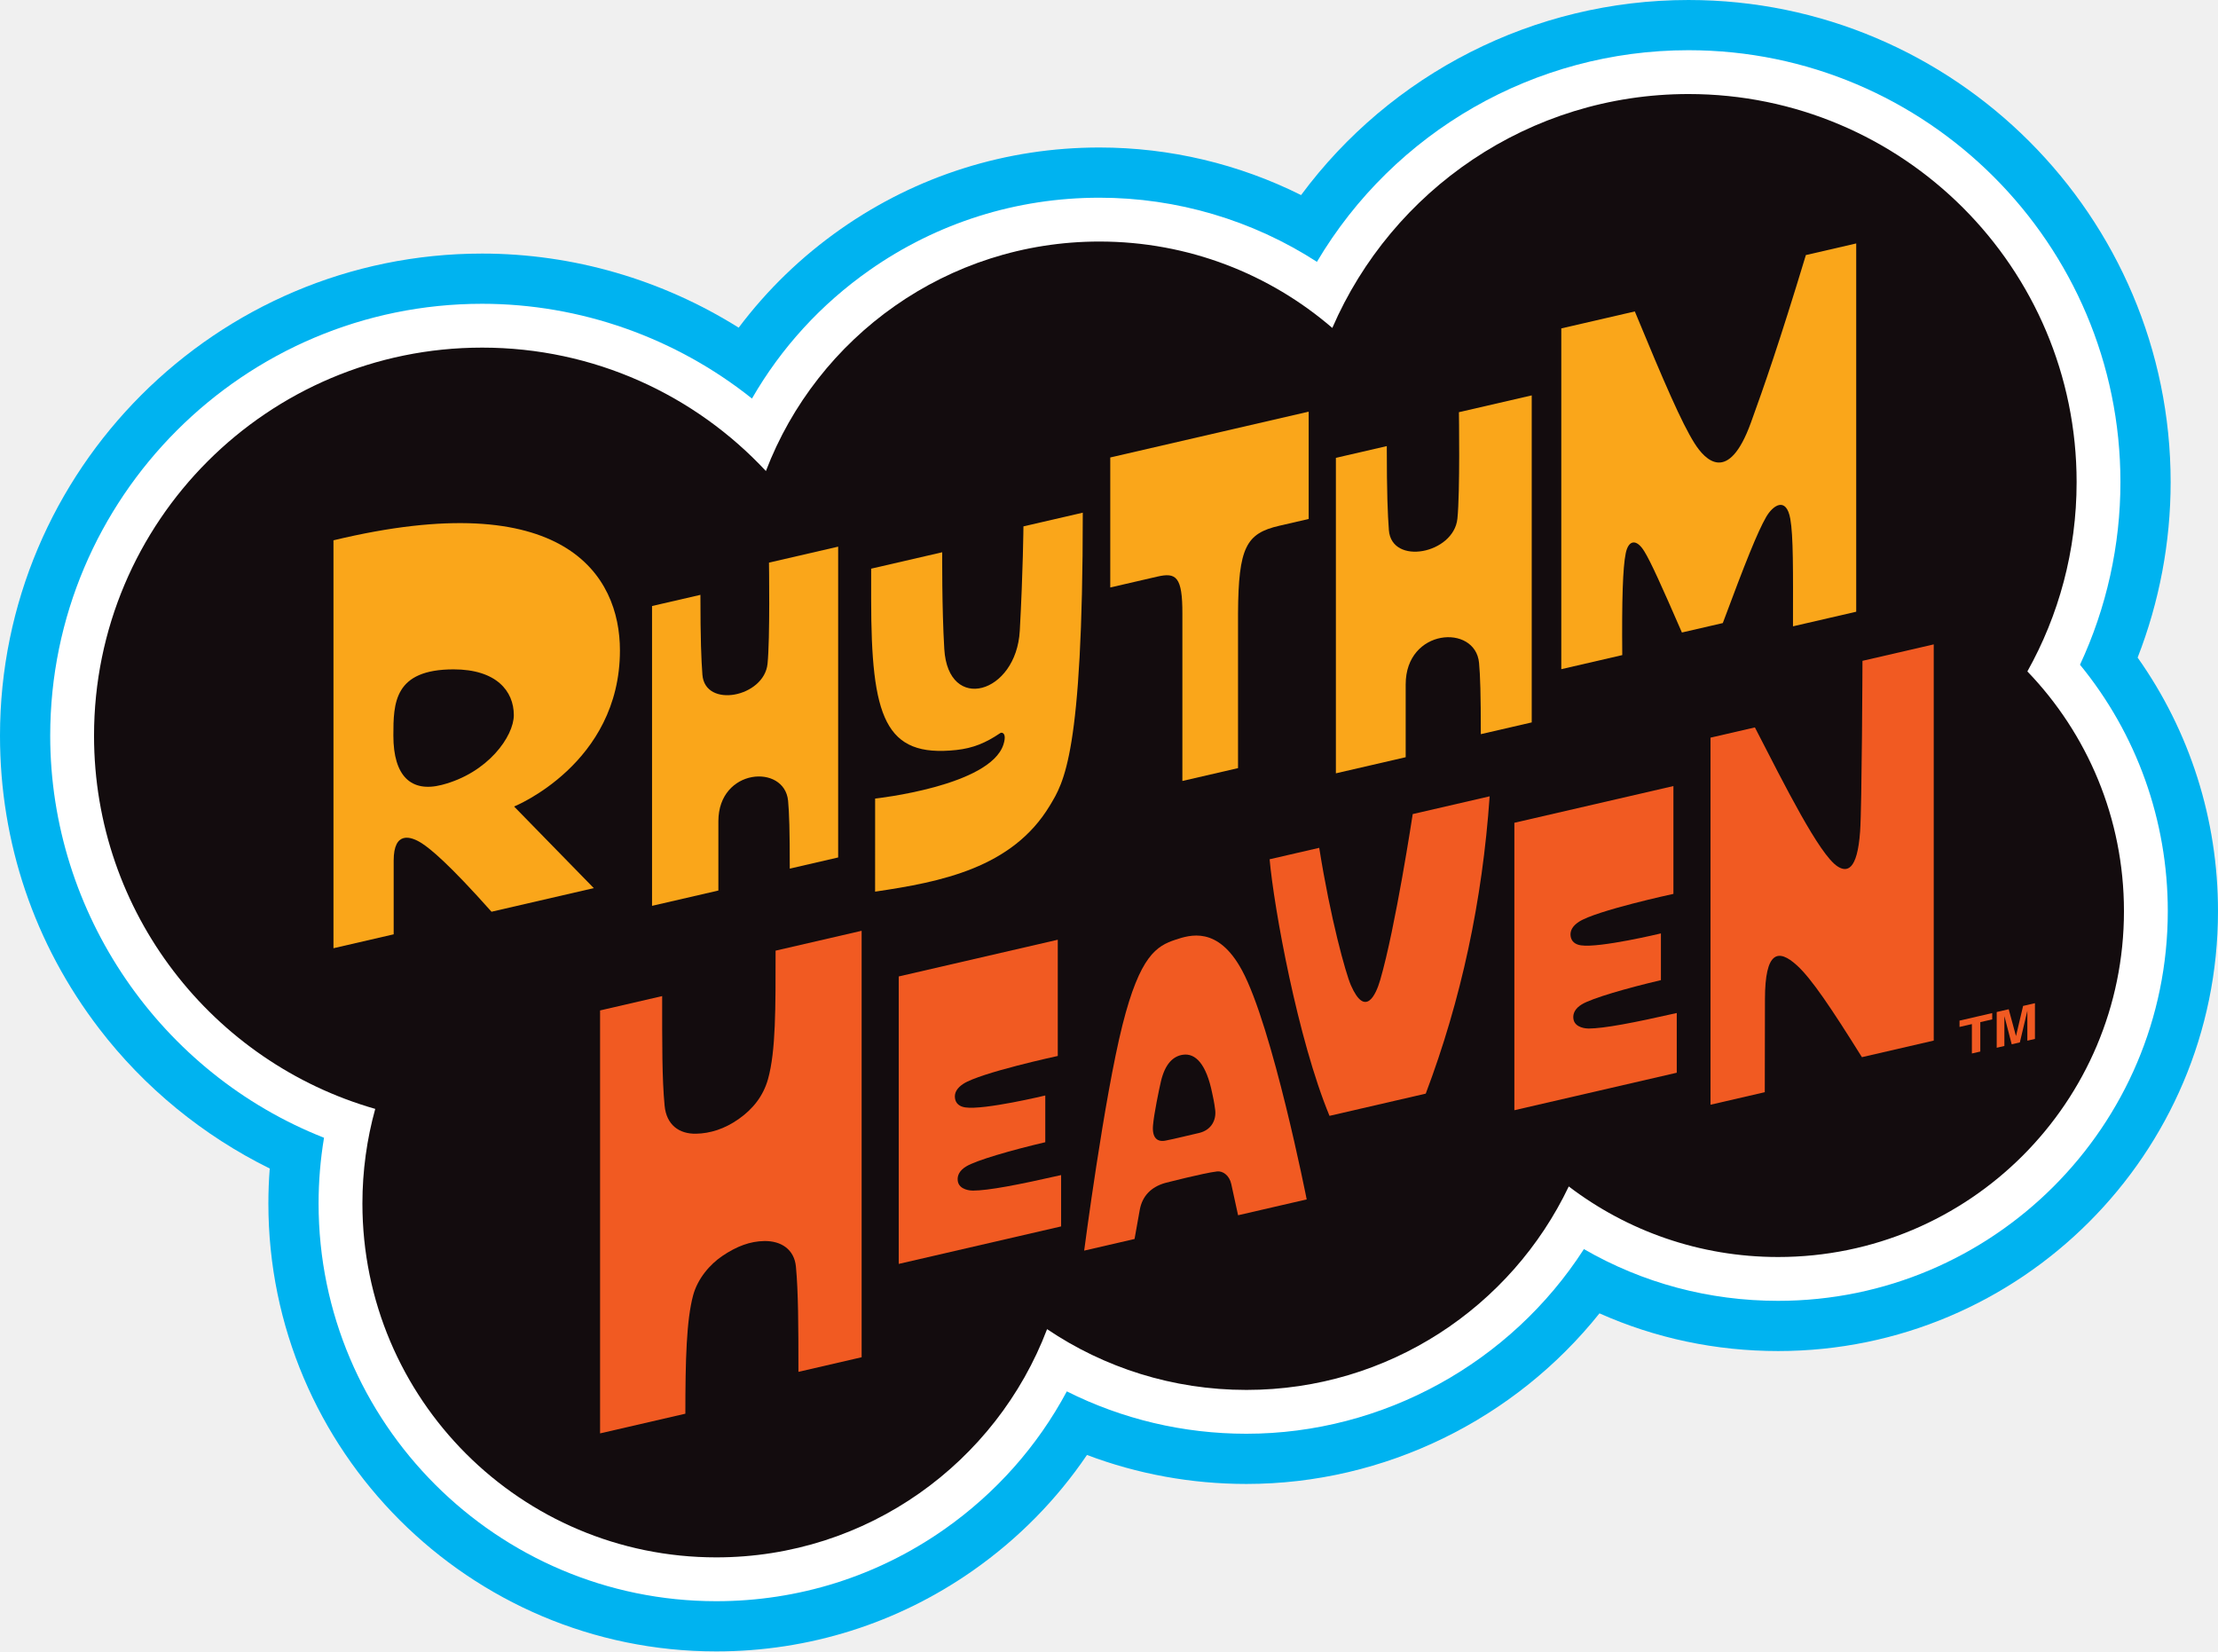
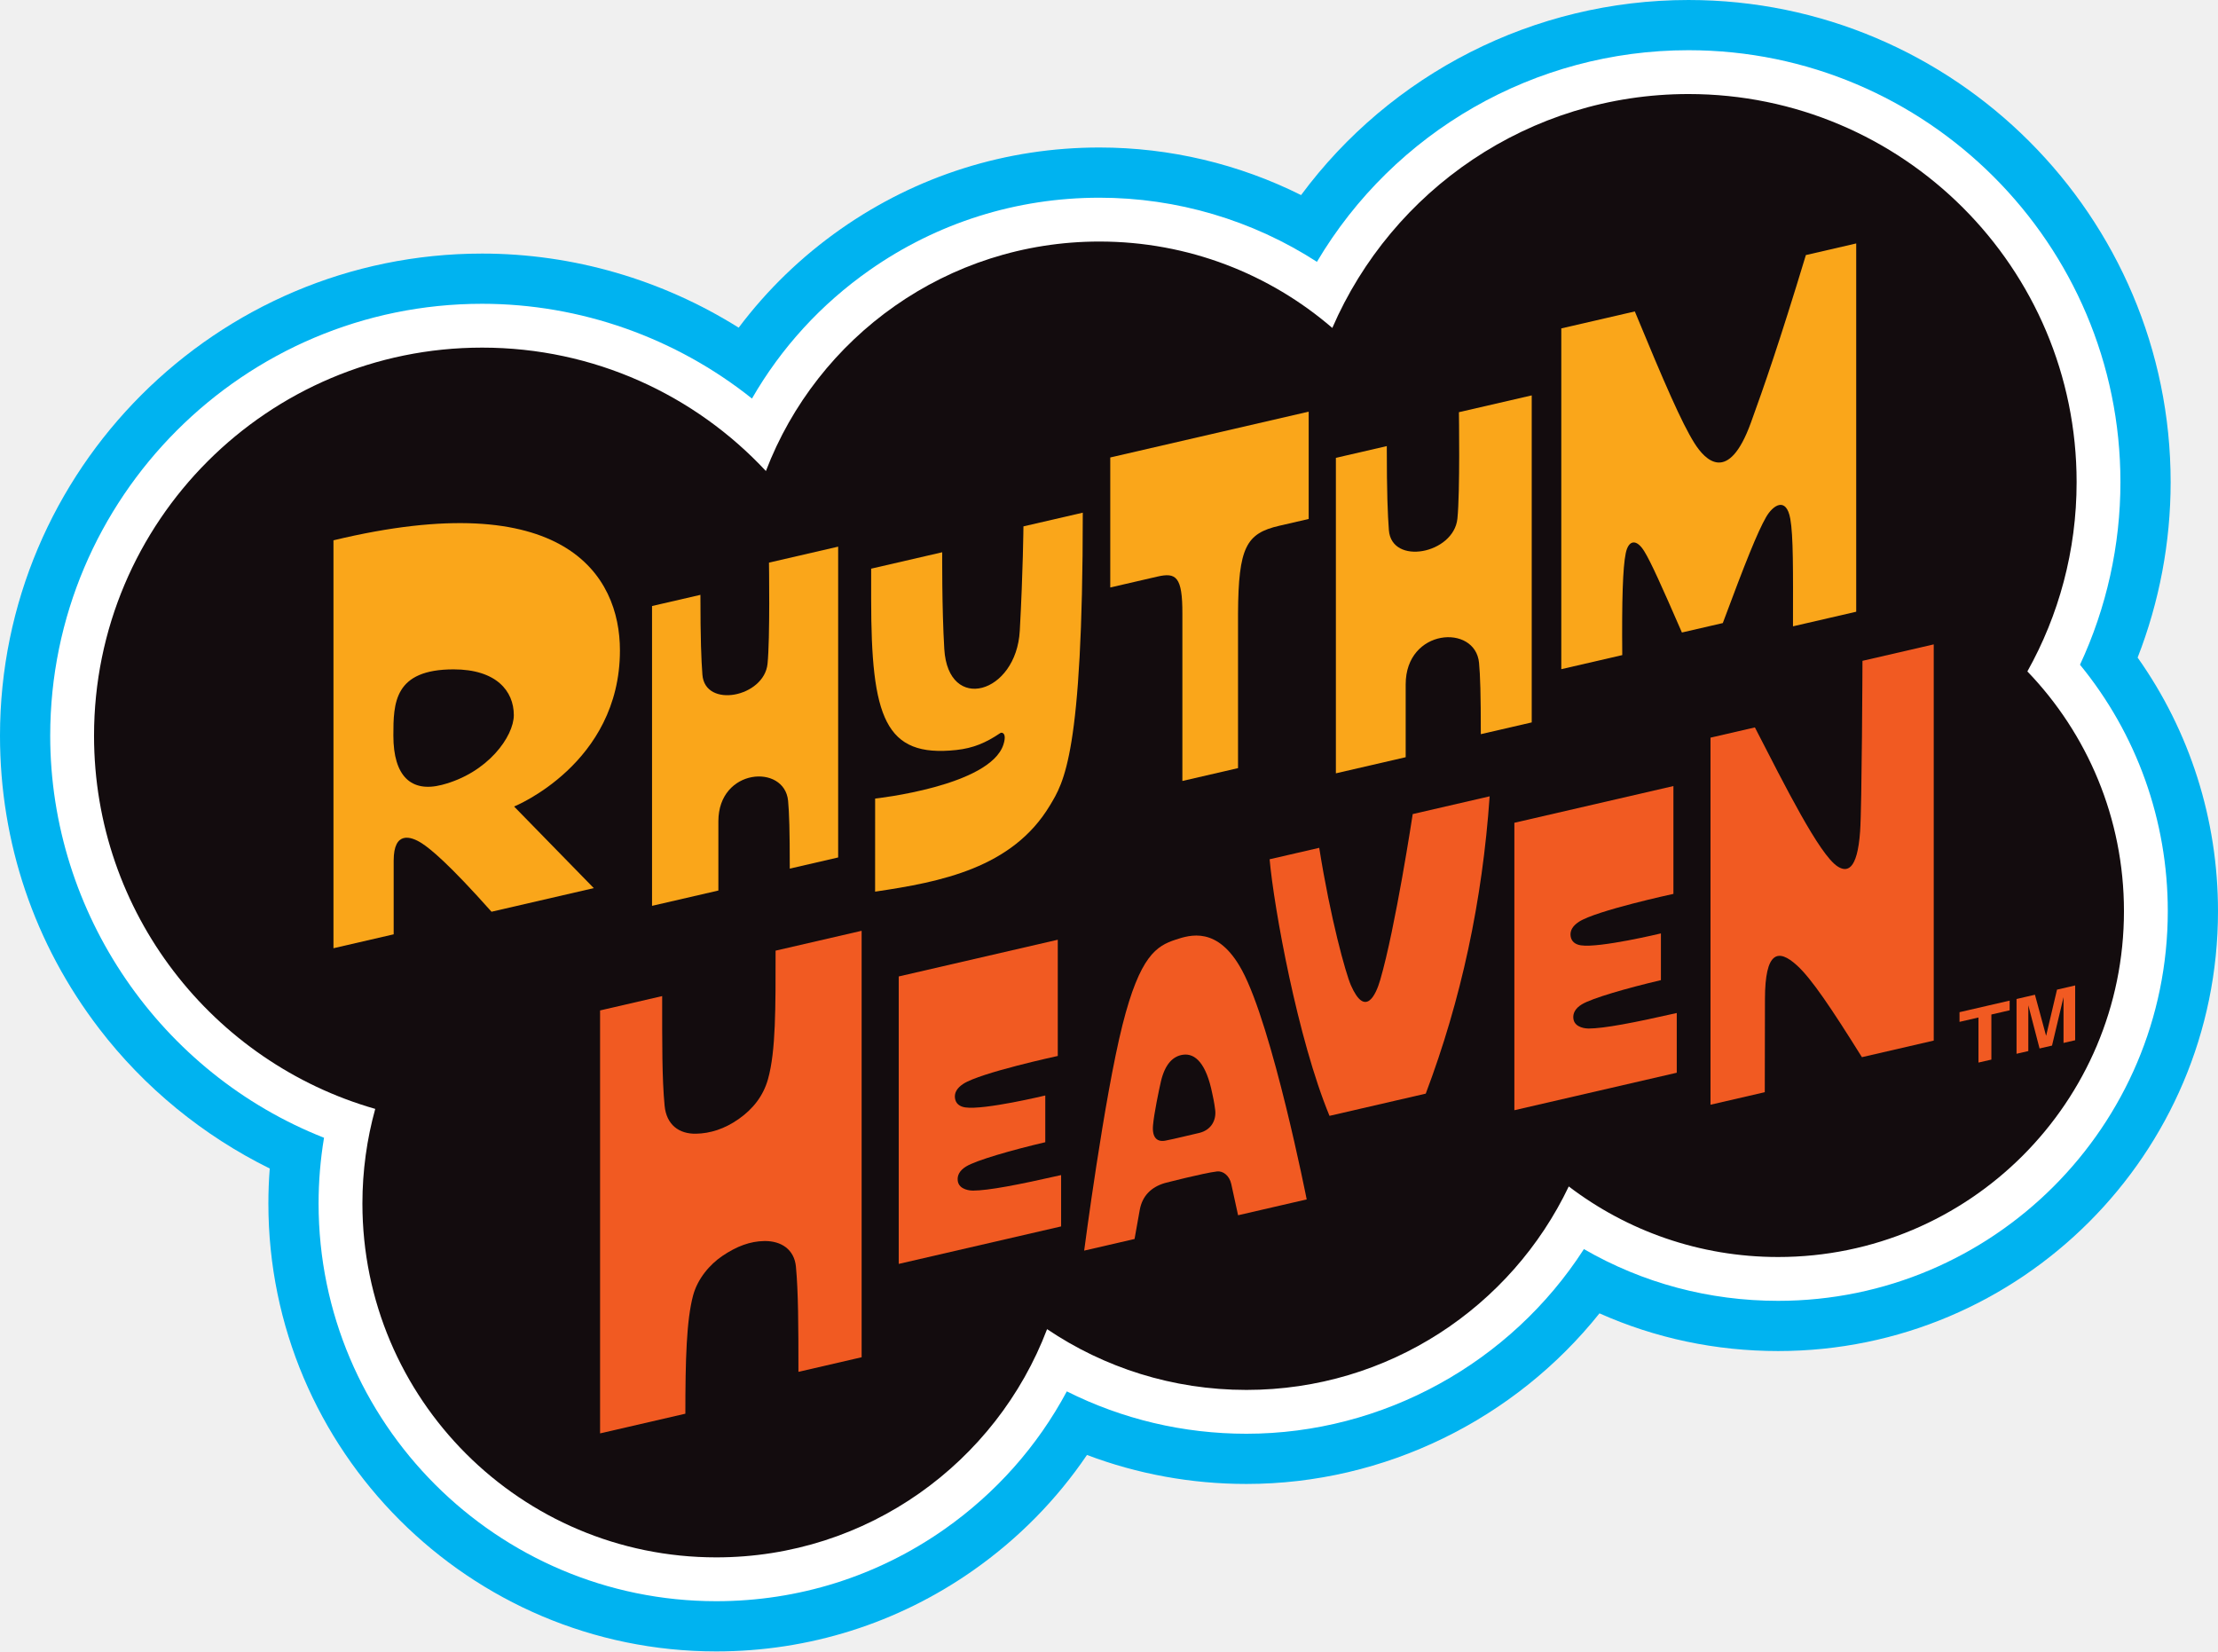
<svg xmlns="http://www.w3.org/2000/svg" version="1.1" id="svg1" width="666.667" height="496.355" viewBox="0 0 666.667 496.355">
  <defs id="defs1">
    <clipPath clipPathUnits="userSpaceOnUse" id="clipPath2">
      <path d="M 0,372.266 H 500 V 0 H 0 Z" transform="translate(-481.8827,-224.0315)" id="path2" />
    </clipPath>
    <clipPath clipPathUnits="userSpaceOnUse" id="clipPath4">
      <path d="M 0,372.266 H 500 V 0 H 0 Z" transform="translate(-468.8915,-222.4202)" id="path4" />
    </clipPath>
    <clipPath clipPathUnits="userSpaceOnUse" id="clipPath6">
      <path d="M 0,372.266 H 500 V 0 H 0 Z" transform="translate(-457.0273,-220.9138)" id="path6" />
    </clipPath>
    <clipPath clipPathUnits="userSpaceOnUse" id="clipPath8">
-       <path d="M 0,372.266 H 500 V 0 H 0 Z" transform="translate(-457.0214,-137.6726)" id="path8" />
+       <path d="M 0,372.266 H 500 V 0 H 0 Z" transform="translate(-465.1776,-137.1648)" id="path8" />
    </clipPath>
    <clipPath clipPathUnits="userSpaceOnUse" id="clipPath10">
      <path d="M 0,372.266 H 500 V 0 H 0 Z" transform="translate(-419.8544,-223.2986)" id="path10" />
    </clipPath>
    <clipPath clipPathUnits="userSpaceOnUse" id="clipPath12">
      <path d="M 0,372.266 H 500 V 0 H 0 Z" transform="translate(-358.1034,-140.4089)" id="path12" />
    </clipPath>
    <clipPath clipPathUnits="userSpaceOnUse" id="clipPath14">
      <path d="M 0,372.266 H 500 V 0 H 0 Z" transform="translate(-318.4657,-188.7532)" id="path14" />
    </clipPath>
    <clipPath clipPathUnits="userSpaceOnUse" id="clipPath16">
      <path d="M 0,372.266 H 500 V 0 H 0 Z" transform="translate(-270.3983,-116.8913)" id="path16" />
    </clipPath>
    <clipPath clipPathUnits="userSpaceOnUse" id="clipPath18">
      <path d="M 0,372.266 H 500 V 0 H 0 Z" transform="translate(-219.3202,-103.8728)" id="path18" />
    </clipPath>
    <clipPath clipPathUnits="userSpaceOnUse" id="clipPath20">
      <path d="M 0,372.266 H 500 V 0 H 0 Z" transform="translate(-174.8383,-157.9656)" id="path20" />
    </clipPath>
    <clipPath clipPathUnits="userSpaceOnUse" id="clipPath22">
      <path d="M 0,372.266 H 500 V 0 H 0 Z" transform="translate(-418.4433,-234.3689)" id="path22" />
    </clipPath>
    <clipPath clipPathUnits="userSpaceOnUse" id="clipPath24">
      <path d="M 0,372.266 H 500 V 0 H 0 Z" transform="translate(-328.8837,-279.3488)" id="path24" />
    </clipPath>
    <clipPath clipPathUnits="userSpaceOnUse" id="clipPath26">
      <path d="M 0,372.266 H 500 V 0 H 0 Z" transform="translate(-250.2846,-269.1418)" id="path26" />
    </clipPath>
    <clipPath clipPathUnits="userSpaceOnUse" id="clipPath28">
-       <path d="M 0,372.266 H 500 V 0 H 0 Z" transform="translate(-244.0898,-256.6975)" id="path28" />
+       <path d="M 0,372.266 H 500 V 0 H 0 Z" transform="translate(-244.0898,-256.698)" id="path28" />
    </clipPath>
    <clipPath clipPathUnits="userSpaceOnUse" id="clipPath30">
      <path d="M 0,372.266 H 500 V 0 H 0 Z" transform="translate(-173.3495,-245.4372)" id="path30" />
    </clipPath>
    <clipPath clipPathUnits="userSpaceOnUse" id="clipPath32">
      <path d="M 0,372.266 H 500 V 0 H 0 Z" transform="translate(-99.56391,-195.3259)" id="path32" />
    </clipPath>
  </defs>
  <g id="layer-MC0">
    <path id="path1" d="m 0,0 c 4.894,12.547 7.441,25.99 7.441,39.551 0,59.928 -48.754,108.683 -108.682,108.683 -34.925,0 -67.126,-16.686 -87.342,-43.975 -14.012,7.001 -29.565,10.725 -45.455,10.725 -20.991,0 -41.147,-6.349 -58.288,-18.36 -8.888,-6.229 -16.636,-13.735 -23.038,-22.255 -17.194,10.789 -37.268,16.702 -57.836,16.702 -59.928,0 -108.683,-48.755 -108.683,-108.683 0,-24.092 7.724,-46.916 22.336,-66.007 10.206,-13.335 23.493,-24.171 38.472,-31.557 -0.205,-2.623 -0.307,-5.258 -0.307,-7.897 0,-55.669 45.29,-100.959 100.958,-100.959 20.885,0 40.931,6.327 57.972,18.298 10.137,7.121 18.774,15.914 25.603,25.984 11.397,-4.307 23.536,-6.534 35.935,-6.534 31.208,0 60.532,14.581 79.601,38.459 12.554,-5.597 26.177,-8.498 40.267,-8.498 54.679,0 99.163,44.484 99.163,99.162 C 18.117,-36.458 11.765,-16.626 0,0" style="fill:#00b3f0;fill-opacity:1;fill-rule:nonzero;stroke:none" transform="matrix(1.333333,0,0,-1.333333,642.5103,197.646)" clip-path="url(#clipPath2)" />
    <path id="path3" d="m 0,0 c 5.98,12.826 9.115,26.918 9.115,41.162 0,53.688 -43.678,97.366 -97.365,97.366 -34.693,0 -66.385,-18.377 -83.768,-47.706 -14.529,9.386 -31.55,14.456 -49.028,14.456 -18.656,0 -36.566,-5.64 -51.794,-16.312 -10.96,-7.68 -19.968,-17.542 -26.537,-28.964 -17.16,13.703 -38.677,21.363 -60.831,21.363 -53.688,0 -97.366,-43.678 -97.366,-97.365 0,-40.116 24.959,-76.144 61.727,-90.631 -0.815,-4.887 -1.227,-9.848 -1.227,-14.83 0,-49.429 40.213,-89.642 89.641,-89.642 18.544,0 36.341,5.616 51.467,16.241 11.591,8.143 20.975,18.746 27.566,31.059 12.499,-6.276 26.296,-9.552 40.477,-9.552 30.846,0 59.619,16.027 76.091,41.624 13.257,-7.66 28.192,-11.663 43.777,-11.663 48.438,0 87.845,39.407 87.845,87.845 C 19.79,-35.123 12.811,-15.654 0,0" style="fill:#ffffff;fill-opacity:1;fill-rule:nonzero;stroke:none" transform="matrix(1.333333,0,0,-1.333333,625.1887,199.7944)" clip-path="url(#clipPath4)" />
-     <path id="path5" d="m 0,0 c 7.066,12.623 11.101,27.174 11.101,42.668 0,48.318 -39.169,87.486 -87.487,87.486 -35.965,0 -66.855,-21.705 -80.301,-52.728 -14.093,12.138 -32.437,19.478 -52.495,19.478 -34.319,0 -63.615,-21.483 -75.188,-51.733 -15.969,17.115 -38.72,27.82 -63.974,27.82 -48.317,0 -87.486,-39.168 -87.486,-87.485 0,-39.96 26.792,-73.661 63.392,-84.124 -1.882,-6.792 -2.892,-13.946 -2.892,-21.337 0,-44.051 35.711,-79.762 79.762,-79.762 34.078,0 63.159,21.375 74.582,51.446 12.832,-8.648 28.29,-13.698 44.927,-13.698 32.058,0 59.734,18.744 72.675,45.869 13.102,-9.979 29.454,-15.908 47.195,-15.908 43.058,0 77.963,34.906 77.963,77.965 C 21.774,-33.06 13.483,-14.015 0,0" style="fill:#130c0e;fill-opacity:1;fill-rule:nonzero;stroke:none" transform="matrix(1.333333,0,0,-1.333333,609.3697,201.8029)" clip-path="url(#clipPath6)" />
-     <path id="path7" d="m 0,0 v 6.729 l -1.691,-7.12 -1.833,-0.423 -1.652,6.348 v -6.729 l -1.731,-0.4 V 6.46 l 2.705,0.625 1.632,-6.013 0.02,0.005 1.591,6.756 2.671,0.617 V 0.395 Z M -12.504,-2.888 V 3.739 L -15.29,3.097 v 1.424 l 7.369,1.701 V 4.798 l -2.685,-0.62 v -6.627 z" style="fill:#f15a22;fill-opacity:1;fill-rule:nonzero;stroke:none" transform="matrix(1.333333,0,0,-1.333333,609.3619,312.7912)" clip-path="url(#clipPath8)" />
+     <path id="path5" d="m 0,0 c 7.066,12.623 11.101,27.174 11.101,42.669 0,48.317 -39.169,87.485 -87.487,87.485 -35.965,0 -66.855,-21.705 -80.301,-52.728 -14.093,12.138 -32.437,19.478 -52.495,19.478 -34.319,0 -63.615,-21.483 -75.188,-51.733 -15.969,17.115 -38.72,27.82 -63.974,27.82 -48.317,0 -87.486,-39.168 -87.486,-87.485 0,-39.96 26.792,-73.661 63.392,-84.124 -1.882,-6.792 -2.892,-13.946 -2.892,-21.337 0,-44.051 35.711,-79.762 79.762,-79.762 34.078,0 63.159,21.375 74.582,51.446 12.832,-8.648 28.29,-13.698 44.927,-13.698 32.058,0 59.734,18.744 72.675,45.869 13.102,-9.979 29.454,-15.908 47.195,-15.908 43.058,0 77.963,34.906 77.963,77.965 C 21.774,-33.06 13.483,-14.015 0,0" style="fill:#130c0e;fill-opacity:1;fill-rule:nonzero;stroke:none" transform="matrix(1.333333,0,0,-1.333333,609.3697,201.8029)" clip-path="url(#clipPath6)" />
+     <path id="path7" d="M 0,0 V 10.318 L -2.594,-0.6 -5.403,-1.248 -7.937,8.486 V -1.833 l -2.655,-0.612 V 9.906 l 4.149,0.958 2.502,-9.219 0.031,0.006 2.439,10.362 4.096,0.945 V 0.605 Z M -19.175,-4.427 V 5.734 l -4.271,-0.986 v 2.184 l 11.3,2.608 V 7.356 l -4.119,-0.95 V -3.756 Z" style="fill:#f15a22;fill-opacity:1;fill-rule:nonzero;stroke:none" transform="matrix(1.333333,0,0,-1.333333,620.2368,313.4683)" clip-path="url(#clipPath8)" />
    <path id="path9" d="m 0,0 c 0,0 -0.125,-32.698 -0.532,-38.45 -0.636,-8.985 -3.05,-9.226 -5.104,-7.878 -4.099,2.689 -11.759,18.003 -18.616,31.32 l -10.005,-2.31 v -82.747 l 12.234,2.825 0.041,20.996 c 0.021,10.777 2.963,11.478 7.24,7.563 3.245,-2.97 7.66,-9.522 14.617,-20.662 l 16.189,3.739 V 3.709 Z" style="fill:#f15a22;fill-opacity:1;fill-rule:nonzero;stroke:none" transform="matrix(1.333333,0,0,-1.333333,559.8059,198.6232)" clip-path="url(#clipPath10)" />
-     <path id="path11" d="m 0,0 c -0.371,-0.002 -3.119,0.092 -3.413,2.188 -0.17,1.214 0.412,2.354 1.879,3.251 2.293,1.403 10.23,3.684 17.848,5.471 v 10.534 c 0,0 -13.793,-3.319 -18.036,-2.688 -1.289,0.191 -2.147,0.873 -2.317,2.063 -0.175,1.217 0.438,2.314 1.879,3.251 3.879,2.528 21.293,6.284 21.293,6.284 v 24.308 l -35.855,-8.278 v -64.797 l 36.607,8.451 V 3.501 C 10.114,1.281 3.511,0.019 0,0" style="fill:#f15a22;fill-opacity:1;fill-rule:nonzero;stroke:none" transform="matrix(1.333333,0,0,-1.333333,477.4712,309.1428)" clip-path="url(#clipPath12)" />
+     <path id="path11" d="m 0,0 c -0.371,-0.002 -3.119,0.092 -3.413,2.188 -0.17,1.214 0.412,2.354 1.879,3.251 2.293,1.403 10.23,3.684 17.848,5.471 v 10.534 c 0,0 -13.793,-3.319 -18.036,-2.688 -1.289,0.192 -2.147,0.873 -2.317,2.063 -0.175,1.217 0.438,2.314 1.879,3.251 3.879,2.528 21.293,6.284 21.293,6.284 v 24.308 l -35.855,-8.278 v -64.797 l 36.607,8.451 V 3.501 C 10.114,1.281 3.511,0.019 0,0" style="fill:#f15a22;fill-opacity:1;fill-rule:nonzero;stroke:none" transform="matrix(1.333333,0,0,-1.333333,477.4712,309.1428)" clip-path="url(#clipPath12)" />
    <path id="path13" d="m 0,0 c 0,0 -3.884,-25.59 -7.333,-37.417 -0.985,-3.378 -3.367,-8.548 -6.607,-1.156 -1.161,2.648 -4.605,15.019 -7.133,30.967 l -11.186,-2.582 c 0.979,-10.966 6.349,-40.584 13.503,-57.839 l 21.694,5.008 c 7.985,21.133 12.776,43.452 14.405,67.023 z" style="fill:#f15a22;fill-opacity:1;fill-rule:nonzero;stroke:none" transform="matrix(1.333333,0,0,-1.333333,424.6209,244.6837)" clip-path="url(#clipPath14)" />
    <path id="path15" d="m 0,0 c -1.728,-0.376 -5.658,-1.372 -7.667,-1.748 -1.923,-0.376 -3.046,0.708 -2.808,3.452 0.216,2.567 1.343,8.009 1.771,9.846 0.946,4.064 2.804,5.759 4.989,6.063 2.802,0.391 5.249,-2.057 6.588,-8.696 C 3.003,8.275 3.329,6.943 3.543,5.134 3.801,2.936 2.722,0.686 0,0 M 9.562,36.684 C 4.133,46.686 -2.181,44.612 -5.416,43.542 -9.654,42.14 -13.417,39.963 -17.354,24.349 -21.491,7.935 -25.996,-26.544 -25.996,-26.544 l 11.359,2.622 1.167,6.537 c 0.564,3.157 2.574,5.163 5.636,6.065 0,0 8.802,2.284 11.806,2.626 1.269,0.144 2.76,-0.858 3.194,-2.845 l 1.534,-7.033 15.469,3.571 c 0,0 -7.695,38.948 -14.607,51.685" style="fill:#f15a22;fill-opacity:1;fill-rule:nonzero;stroke:none" transform="matrix(1.333333,0,0,-1.333333,360.5311,340.4996)" clip-path="url(#clipPath16)" />
-     <path id="path17" d="M 0,0 C -0.371,-0.002 -3.12,0.092 -3.413,2.188 -3.583,3.403 -3,4.543 -1.535,5.439 0.759,6.843 8.696,9.124 16.314,10.91 v 10.535 c 0,0 -13.794,-3.319 -18.036,-2.688 -1.289,0.191 -2.147,0.872 -2.318,2.063 -0.174,1.216 0.439,2.313 1.879,3.251 3.88,2.527 21.294,6.283 21.294,6.283 v 26.201 l -35.855,-8.278 v -64.798 l 36.606,8.452 V 3.502 C 10.114,1.282 3.51,0.02 0,0" style="fill:#f15a22;fill-opacity:1;fill-rule:nonzero;stroke:none" transform="matrix(1.333333,0,0,-1.333333,292.4269,357.8576)" clip-path="url(#clipPath18)" />
-     <path id="path19" d="m 0,0 c 0,-12.931 0.065,-22.607 -1.706,-28.949 -1.076,-3.852 -3.445,-6.783 -6.607,-9.003 -3.222,-2.261 -6.451,-3.251 -9.614,-3.314 -3.856,-0.076 -6.676,2.023 -7.088,6.308 -0.591,6.156 -0.552,13.936 -0.552,24.715 l -13.998,-3.232 v -95.344 l 19.227,4.438 c 0,12.135 0.249,21.078 1.744,26.657 1.019,3.801 3.792,7.01 6.591,8.9 3.271,2.209 6.28,3.313 9.449,3.365 3.851,0.063 6.776,-1.926 7.139,-5.767 0.533,-5.627 0.567,-13.278 0.567,-23.72 l 14.247,3.289 V 4.479 Z" style="fill:#f15a22;fill-opacity:1;fill-rule:nonzero;stroke:none" transform="matrix(1.333333,0,0,-1.333333,233.1177,285.7339)" clip-path="url(#clipPath20)" />
-     <path id="path21" d="m 0,0 v 83.019 l -11.349,-2.62 c -6.019,-19.876 -9.423,-29.595 -12.393,-37.787 -5.055,-13.942 -10.311,-8.469 -12.749,-4.577 -2.851,4.551 -6.709,13.42 -13.418,29.658 l -16.573,-3.826 v -76.818 l 13.743,3.173 c -0.105,12.435 0.11,19.682 0.782,22.963 0.603,2.947 2.379,3.363 4.18,0.439 1.481,-2.405 3.825,-7.608 8.485,-18.309 l 9.217,2.128 c 5.079,13.648 7.823,20.524 9.761,23.893 1.572,2.735 4.549,4.66 5.455,-0.397 0.684,-3.826 0.627,-11.522 0.605,-24.23 z" style="fill:#faa61a;fill-opacity:1;fill-rule:nonzero;stroke:none" transform="matrix(1.333333,0,0,-1.333333,557.9244,183.8628)" clip-path="url(#clipPath22)" />
-     <path id="path23" d="m 0,0 c 0,0 0.272,-18.031 -0.342,-24 -0.815,-7.922 -14.857,-10.657 -15.451,-2.561 -0.266,3.614 -0.469,8.275 -0.469,18.917 l -11.475,-2.649 v -71.116 l 15.734,3.632 v 16.423 c 0,12.632 15.691,13.688 16.537,4.859 0.266,-2.776 0.401,-7.104 0.401,-16.085 l 11.475,2.649 V 3.788 Z" style="fill:#faa61a;fill-opacity:1;fill-rule:nonzero;stroke:none" transform="matrix(1.333333,0,0,-1.333333,438.5116,123.8896)" clip-path="url(#clipPath24)" />
+     <path id="path17" d="M 0,0 C -0.371,-0.002 -3.12,0.092 -3.413,2.188 -3.583,3.403 -3,4.543 -1.535,5.439 0.759,6.843 8.696,9.124 16.314,10.91 v 10.535 c 0,0 -13.794,-3.319 -18.036,-2.688 -1.289,0.191 -2.147,0.873 -2.318,2.063 -0.174,1.217 0.439,2.313 1.879,3.251 3.88,2.527 21.294,6.283 21.294,6.283 v 26.201 l -35.855,-8.278 v -64.798 l 36.606,8.452 V 3.502 C 10.114,1.282 3.51,0.02 0,0" style="fill:#f15a22;fill-opacity:1;fill-rule:nonzero;stroke:none" transform="matrix(1.333333,0,0,-1.333333,292.4269,357.8576)" clip-path="url(#clipPath18)" />
+     <path id="path19" d="m 0,0 c 0,-12.931 0.065,-22.607 -1.706,-28.948 -1.076,-3.853 -3.445,-6.784 -6.607,-9.004 -3.222,-2.261 -6.451,-3.251 -9.614,-3.314 -3.856,-0.076 -6.676,2.023 -7.088,6.308 -0.591,6.156 -0.552,13.936 -0.552,24.715 l -13.998,-3.232 v -95.344 l 19.227,4.438 c 0,12.135 0.249,21.078 1.744,26.657 1.019,3.801 3.792,7.01 6.591,8.9 3.271,2.209 6.28,3.314 9.449,3.365 3.851,0.063 6.776,-1.926 7.139,-5.767 0.533,-5.627 0.567,-13.278 0.567,-23.72 l 14.247,3.289 V 4.479 Z" style="fill:#f15a22;fill-opacity:1;fill-rule:nonzero;stroke:none" transform="matrix(1.333333,0,0,-1.333333,233.1177,285.7339)" clip-path="url(#clipPath20)" />
+     <path id="path21" d="m 0,0 v 83.019 l -11.349,-2.62 c -6.019,-19.876 -9.423,-29.595 -12.393,-37.787 -5.055,-13.942 -10.311,-8.469 -12.749,-4.577 -2.851,4.551 -6.709,13.42 -13.418,29.658 l -16.573,-3.826 v -76.818 l 13.743,3.173 c -0.105,12.435 0.11,19.682 0.782,22.963 0.603,2.947 2.379,3.363 4.18,0.439 1.481,-2.405 3.825,-7.607 8.485,-18.309 l 9.217,2.128 c 5.079,13.648 7.823,20.524 9.761,23.893 1.572,2.735 4.549,4.66 5.455,-0.397 0.684,-3.826 0.627,-11.522 0.605,-24.23 z" style="fill:#faa61a;fill-opacity:1;fill-rule:nonzero;stroke:none" transform="matrix(1.333333,0,0,-1.333333,557.9244,183.8628)" clip-path="url(#clipPath22)" />
+     <path id="path23" d="m 0,0 c 0,0 0.272,-18.031 -0.342,-24 -0.815,-7.922 -14.857,-10.657 -15.451,-2.561 -0.266,3.614 -0.469,8.275 -0.469,18.917 l -11.475,-2.649 v -71.116 l 15.734,3.632 v 16.424 c 0,12.631 15.691,13.687 16.537,4.858 0.266,-2.776 0.401,-7.104 0.401,-16.085 l 11.475,2.649 V 3.788 Z" style="fill:#faa61a;fill-opacity:1;fill-rule:nonzero;stroke:none" transform="matrix(1.333333,0,0,-1.333333,438.5116,123.8896)" clip-path="url(#clipPath24)" />
    <path id="path25" d="m 0,0 v -29.308 l 10.587,2.445 c 4.22,0.974 5.702,0.078 5.671,-8.399 v -37.664 l 12.544,2.896 v 34.854 c 0.087,14.962 1.843,18.059 9.284,19.777 l 6.644,1.534 v 24.192 z" style="fill:#faa61a;fill-opacity:1;fill-rule:nonzero;stroke:none" transform="matrix(1.333333,0,0,-1.333333,333.7128,137.4989)" clip-path="url(#clipPath26)" />
-     <path id="path27" d="m 0,0 -13.378,-3.088 c 0,0 -0.084,-10.124 -0.824,-23.531 -0.787,-14.252 -16.141,-18.622 -17.017,-4.124 -0.56,9.261 -0.471,21.818 -0.471,21.818 l -16.015,-3.697 v -6.857 c 0,-26.701 3.068,-35.762 19.197,-34.02 3.772,0.407 6.644,1.605 9.881,3.796 0.201,0.137 0.458,0.14 0.697,-0.046 0.23,-0.178 0.603,-0.777 0.042,-2.52 -3.024,-9.389 -28.922,-12.179 -28.922,-12.179 l -0.007,-20.981 c 14.805,2.179 30.919,5.331 39.375,19.379 C -4.283,-60.802 0,-54.466 0,0" style="fill:#faa61a;fill-opacity:1;fill-rule:nonzero;stroke:none" transform="matrix(1.333333,0,0,-1.333333,325.4531,154.0913)" clip-path="url(#clipPath28)" />
+     <path id="path27" d="m 0,0 -13.378,-3.089 c 0,0 -0.084,-10.123 -0.824,-23.531 -0.787,-14.252 -16.141,-18.621 -17.017,-4.123 -0.56,9.261 -0.471,21.818 -0.471,21.818 l -16.015,-3.698 v -6.856 c 0,-26.701 3.068,-35.763 19.197,-34.02 3.772,0.407 6.644,1.605 9.881,3.796 0.201,0.137 0.458,0.14 0.697,-0.046 0.23,-0.178 0.603,-0.777 0.042,-2.521 -3.024,-9.388 -28.922,-12.179 -28.922,-12.179 l -0.007,-20.981 c 14.805,2.179 30.919,5.331 39.375,19.38 C -4.283,-60.802 0,-54.466 0,0" style="fill:#faa61a;fill-opacity:1;fill-rule:nonzero;stroke:none" transform="matrix(1.333333,0,0,-1.333333,325.4531,154.0907)" clip-path="url(#clipPath28)" />
    <path id="path29" d="m 0,0 c 0,0 0.259,-17.136 -0.325,-22.81 -0.775,-7.528 -14.12,-10.128 -14.684,-2.433 -0.253,3.435 -0.446,7.865 -0.446,17.978 l -10.906,-2.517 v -67.587 l 14.954,3.452 v 15.608 c 0,12.005 14.913,13.009 15.716,4.618 0.253,-2.639 0.381,-6.752 0.381,-15.288 l 10.906,2.518 V 3.601 Z" style="fill:#faa61a;fill-opacity:1;fill-rule:nonzero;stroke:none" transform="matrix(1.333333,0,0,-1.333333,231.1327,169.1051)" clip-path="url(#clipPath30)" />
    <path id="path31" d="m 0,0 c -6.848,-1.746 -10.887,1.922 -10.887,11.127 0,7.342 0.139,14.922 13.581,14.922 9.57,0 13.572,-4.845 13.572,-10.312 C 16.266,10.976 10.441,2.662 0,0 m 40.187,30.328 c 0,16.907 -12.458,37.357 -64.578,24.812 v -91.952 l 13.573,3.134 v 16.614 c 0,6.751 3.89,5.507 6.372,3.891 1.928,-1.256 6.017,-4.552 15.683,-15.413 l 23.058,5.323 -17.968,18.397 c 0,0 23.86,9.607 23.86,35.194" style="fill:#faa61a;fill-opacity:1;fill-rule:nonzero;stroke:none" transform="matrix(1.333333,0,0,-1.333333,132.7519,235.9201)" clip-path="url(#clipPath32)" />
  </g>
</svg>
